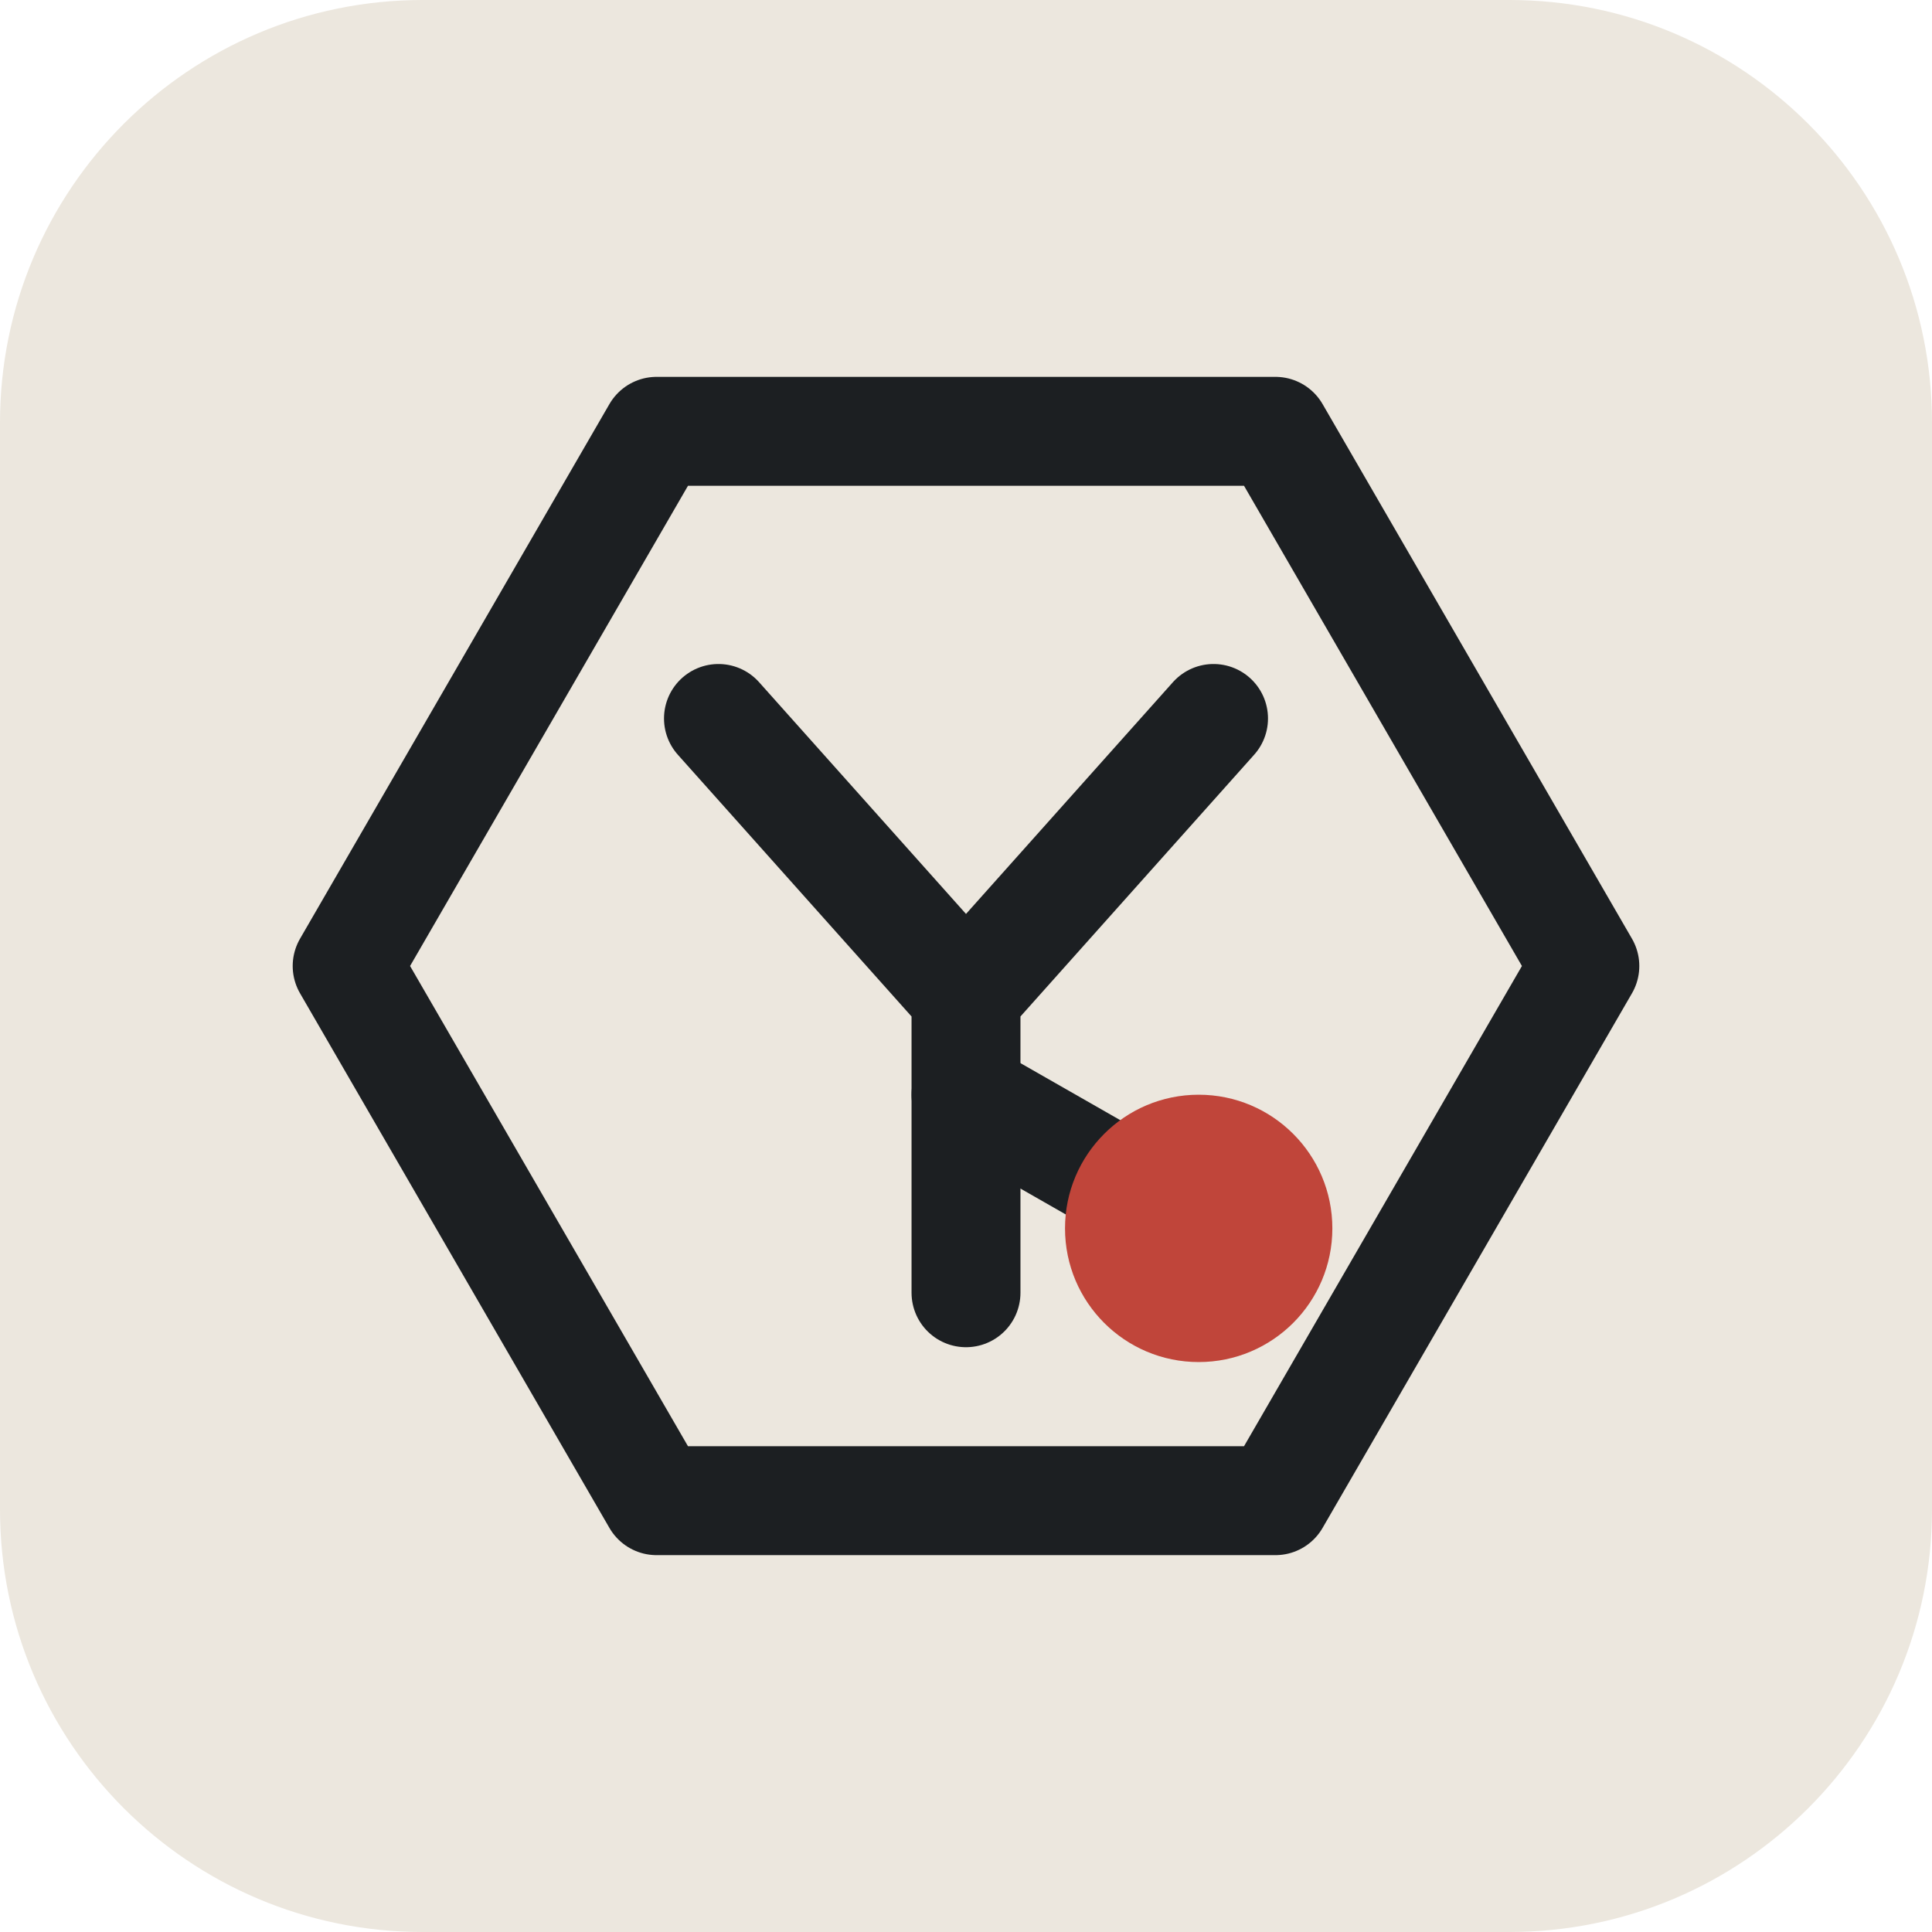
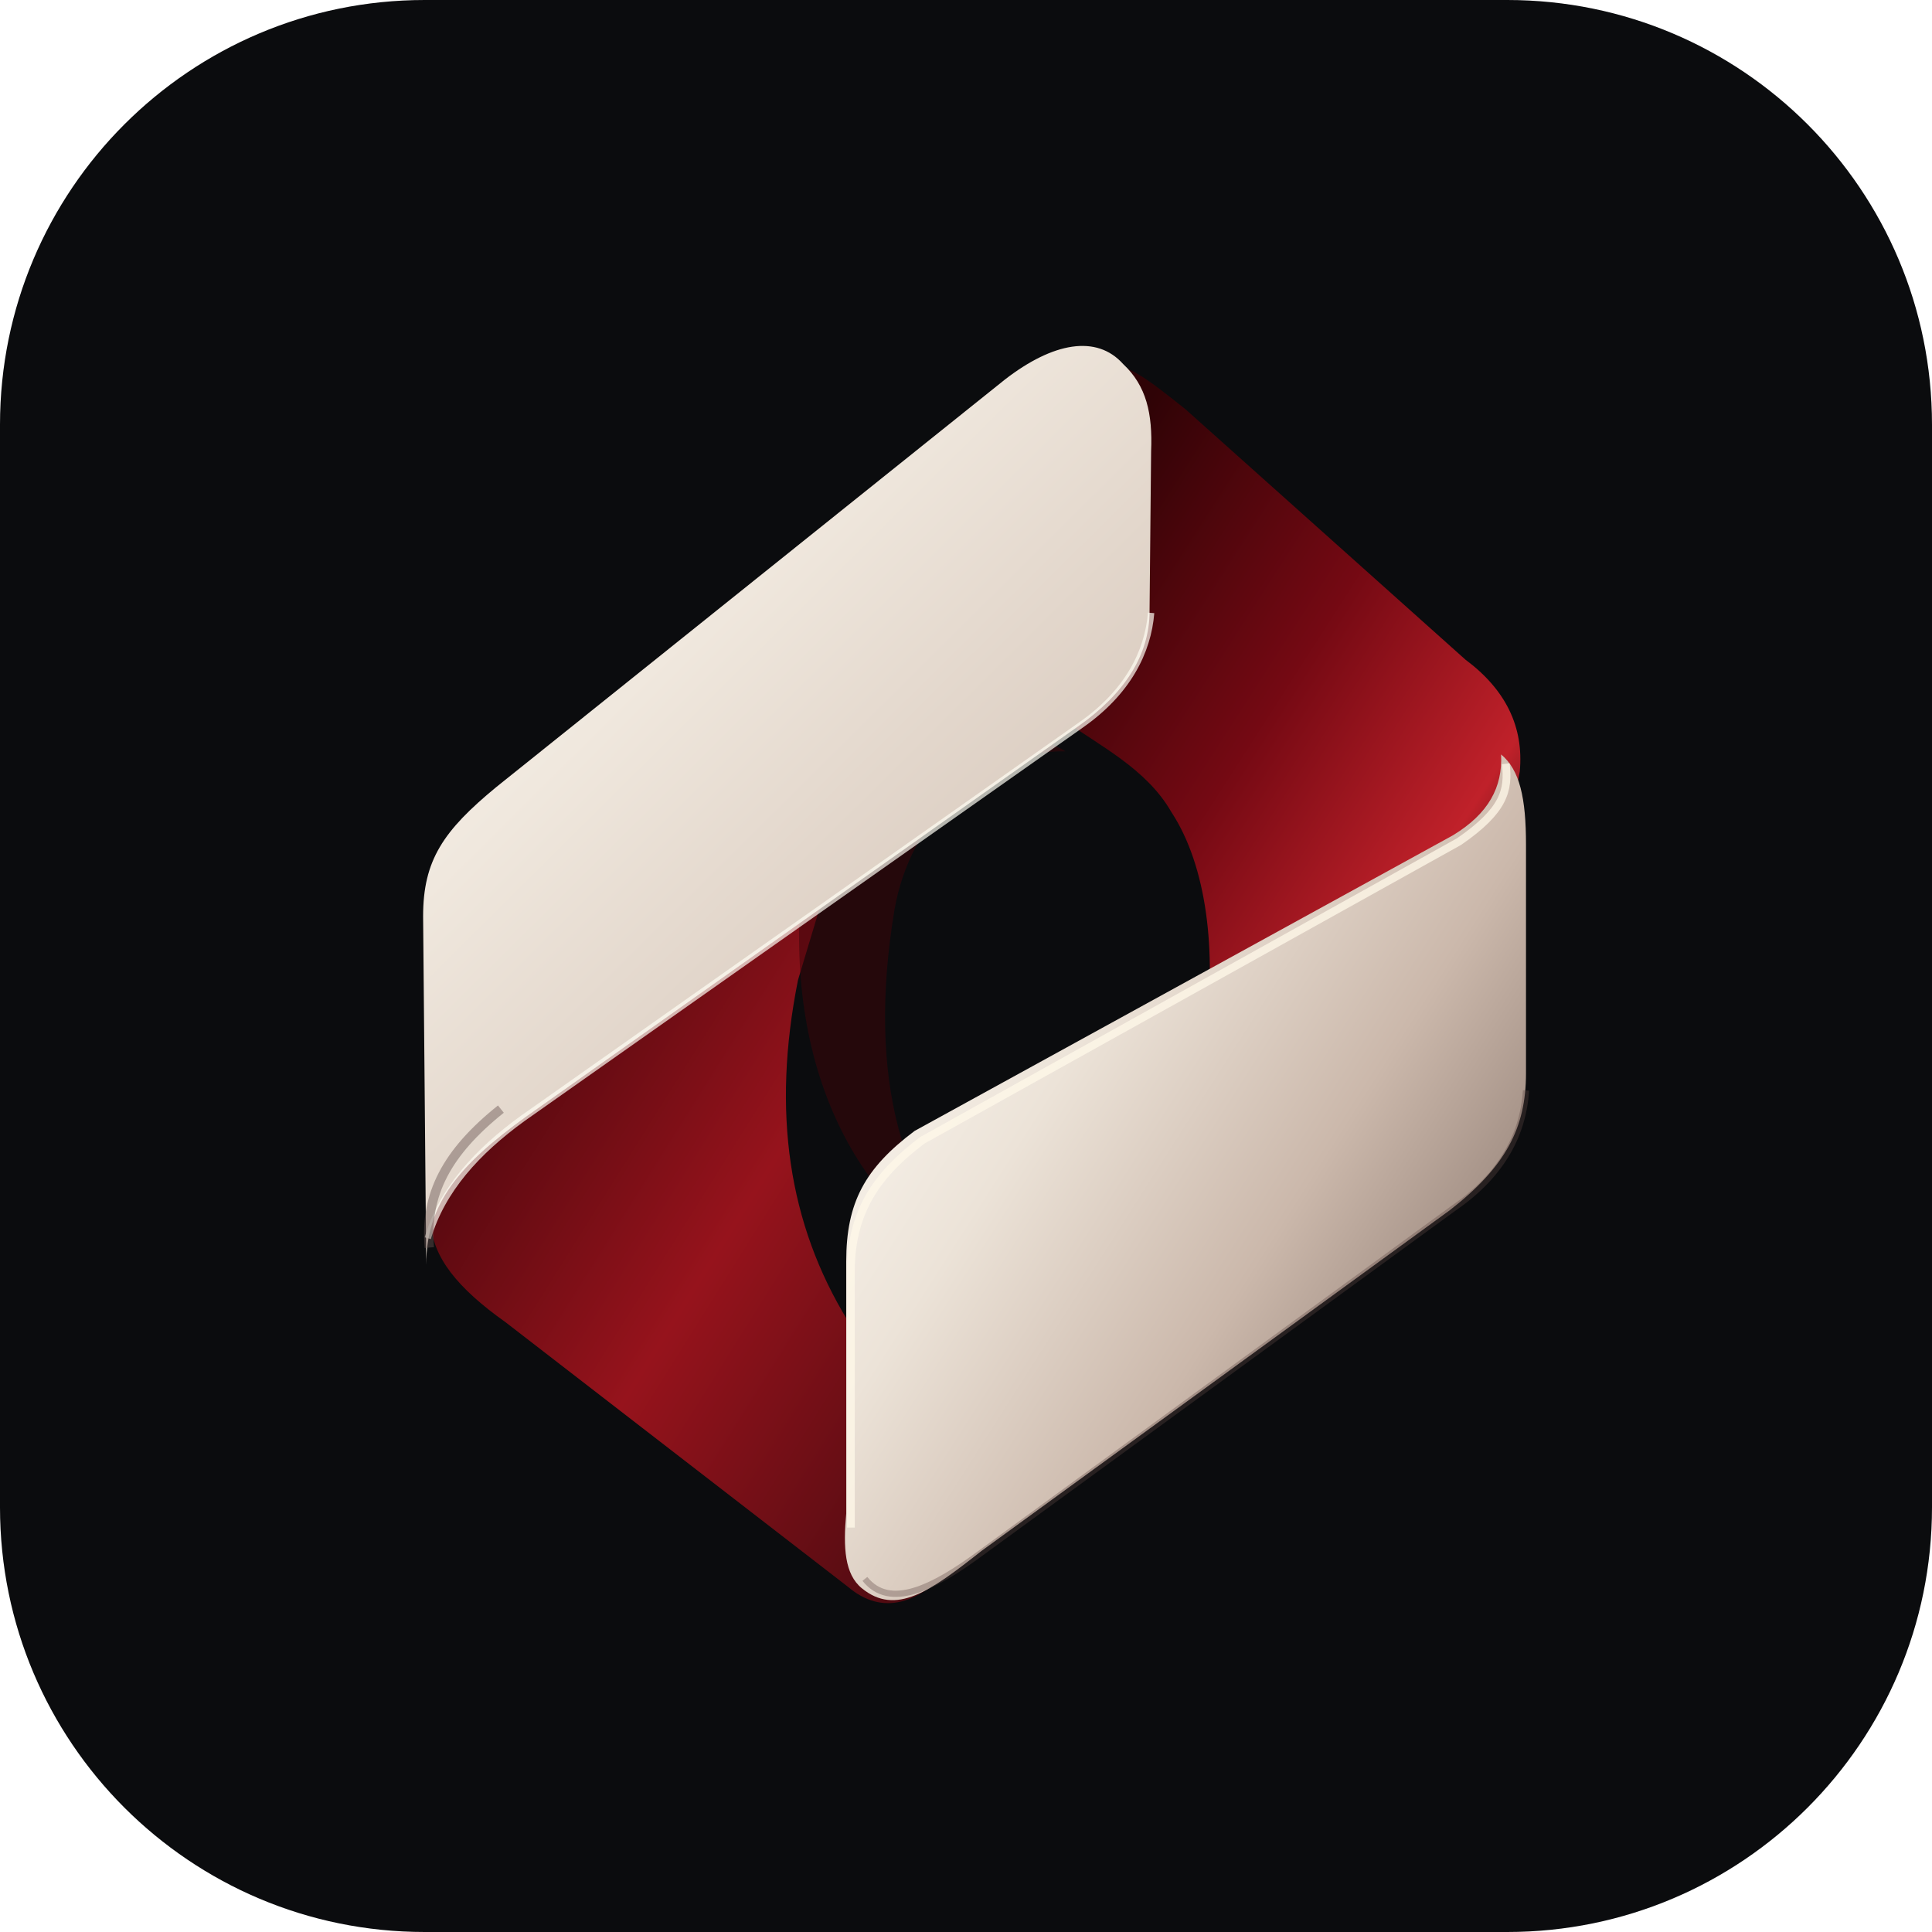
- <svg xmlns="http://www.w3.org/2000/svg" width="32" height="32" viewBox="0 0 32 32" role="img" aria-label="VARA HUB">
-   <rect width="32" height="32" rx="7" fill="#ece7de" />
-   <g transform="translate(16,16) scale(0.82) translate(-16,-16)" fill="none" stroke="#1c1f22" stroke-width="2.2" stroke-linejoin="round" stroke-linecap="round">
-     <path d="M9.75 5.2 L22.25 5.2 L28.5 16 L22.25 26.8 L9.75 26.8 L3.5 16 Z" />
-     <path d="M11 11 L16 16.6 L21 11 M16 16.6 V22.6" />
-     <path d="M16 18.6 L20.2 21" />
-     <circle cx="20.7" cy="21.3" r="2.7" fill="#c0453a" stroke="none" />
+ <svg xmlns="http://www.w3.org/2000/svg" viewBox="-131 -136 1242 1242" role="img" aria-label="VARA HUB">
+   <defs>
+     <linearGradient id="ivoryTop" x1="0" y1="0" x2=".78" y2="1" objectBoundingBox="true">
+       <stop offset="0" stop-color="#FFFDF7" />
+       <stop offset=".37" stop-color="#F0E8DE" />
+       <stop offset=".78" stop-color="#D8C9BD" />
+       <stop offset="1" stop-color="#9C8B82" />
+     </linearGradient>
+     <linearGradient id="ivoryFront" x1=".06" y1=".1" x2=".95" y2=".8">
+       <stop offset="0" stop-color="#FFFCF6" />
+       <stop offset=".33" stop-color="#ECE3D8" />
+       <stop offset=".65" stop-color="#CBB8AB" />
+       <stop offset="1" stop-color="#86736A" />
+     </linearGradient>
+     <linearGradient id="redBack" x1=".17" y1=".9" x2=".90" y2=".17">
+       <stop offset="0" stop-color="#540A12" />
+       <stop offset=".35" stop-color="#A31323" />
+       <stop offset=".68" stop-color="#8E0D19" />
+       <stop offset="1" stop-color="#3F050B" />
+     </linearGradient>
+     <linearGradient id="redRight" x1=".15" y1=".1" x2=".96" y2=".87">
+       <stop offset="0" stop-color="#2F0306" />
+       <stop offset=".45" stop-color="#740913" />
+       <stop offset=".83" stop-color="#C0212A" />
+       <stop offset="1" stop-color="#471014" />
+     </linearGradient>
+     <linearGradient id="redLeft" x1="0" y1=".16" x2=".88" y2=".93">
+       <stop offset="0" stop-color="#370409" />
+       <stop offset=".55" stop-color="#96131C" />
+       <stop offset="1" stop-color="#4F0B11" />
+     </linearGradient>
+     <linearGradient id="mono" x1="0" y1="0" x2="1" y2="1">
+       <stop offset="0" stop-color="#FDF8F0" />
+       <stop offset="1" stop-color="#E5DCD1" />
+     </linearGradient>
+   </defs>
+   <rect x="-131" y="-136" width="1242" height="1242" rx="273" fill="#0b0c0e" />
+   <g>
+     <path d="M 146 576 Q 141 611 146 650 C 147 672 163 692 194 714 L 414 884 Q 447 912 486 866 L 513 805 Q 446 783 414 713 C 376 651 365 579 382 494 L 416 381 L 246 514 Z" fill="url(#redLeft)" />
+     <path d="M 572 95 C 594 97 607 108 631 127 L 811 288 Q 850 317 846 360 Q 840 399 803 425 L 644 529 C 651 476 645 421 622 386 C 606 358 575 343 553 327 C 583 304 607 276 608 239 L 608 157 Z" fill="url(#redRight)" />
+     <path d="M 383 451 C 383 398 425 364 459 348 C 497 333 535 335 554 347 C 499 346 454 391 444 449 C 426 557 449 637 503 681 C 432 652 378 569 383 451 Z" fill="#3C030A" opacity=".54" />
+     <path d="M 141 453 C 141 417 154 398 188 370 L 515 108 C 546 84 574 79 591 98 C 606 112 610 130 609 154 L 608 257 C 608 285 592 310 562 331 L 207 582 C 164 613 143 638 143 677 Z" fill="url(#ivoryTop)" />
+     <path d="M 144 660 C 153 629 176 604 205 583 L 564 330 C 594 309 607 283 609 258" fill="none" stroke="#FFFDF4" stroke-width="4.1" opacity=".7" />
+     <path d="M 145 666 C 142 632 156 605 191 577" fill="none" stroke="#66534F" stroke-width="6" opacity=".45" />
+     <path d="M 834 349 C 846 359 850 377 850 407 L 850 554 C 850 589 837 614 801 642 L 500 861 C 467 887 445 903 423 885 C 412 876 411 859 413 837 L 413 675 C 413 637 425 615 457 591 L 803 401 C 826 387 835 370 834 349 Z" fill="url(#ivoryFront)" />
+     <path d="M 416 846 L 416 681 C 416 642 434 618 462 597 L 807 405 C 836 385 839 372 837 355" fill="none" stroke="#FFF8E9" stroke-width="5" opacity=".76" />
+     <path d="M 425 879 C 441 899 469 885 500 862 L 803 641 Q 847 611 850 565" stroke="#5B4541" stroke-width="4" opacity=".35" fill="none" />
  </g>
</svg>
